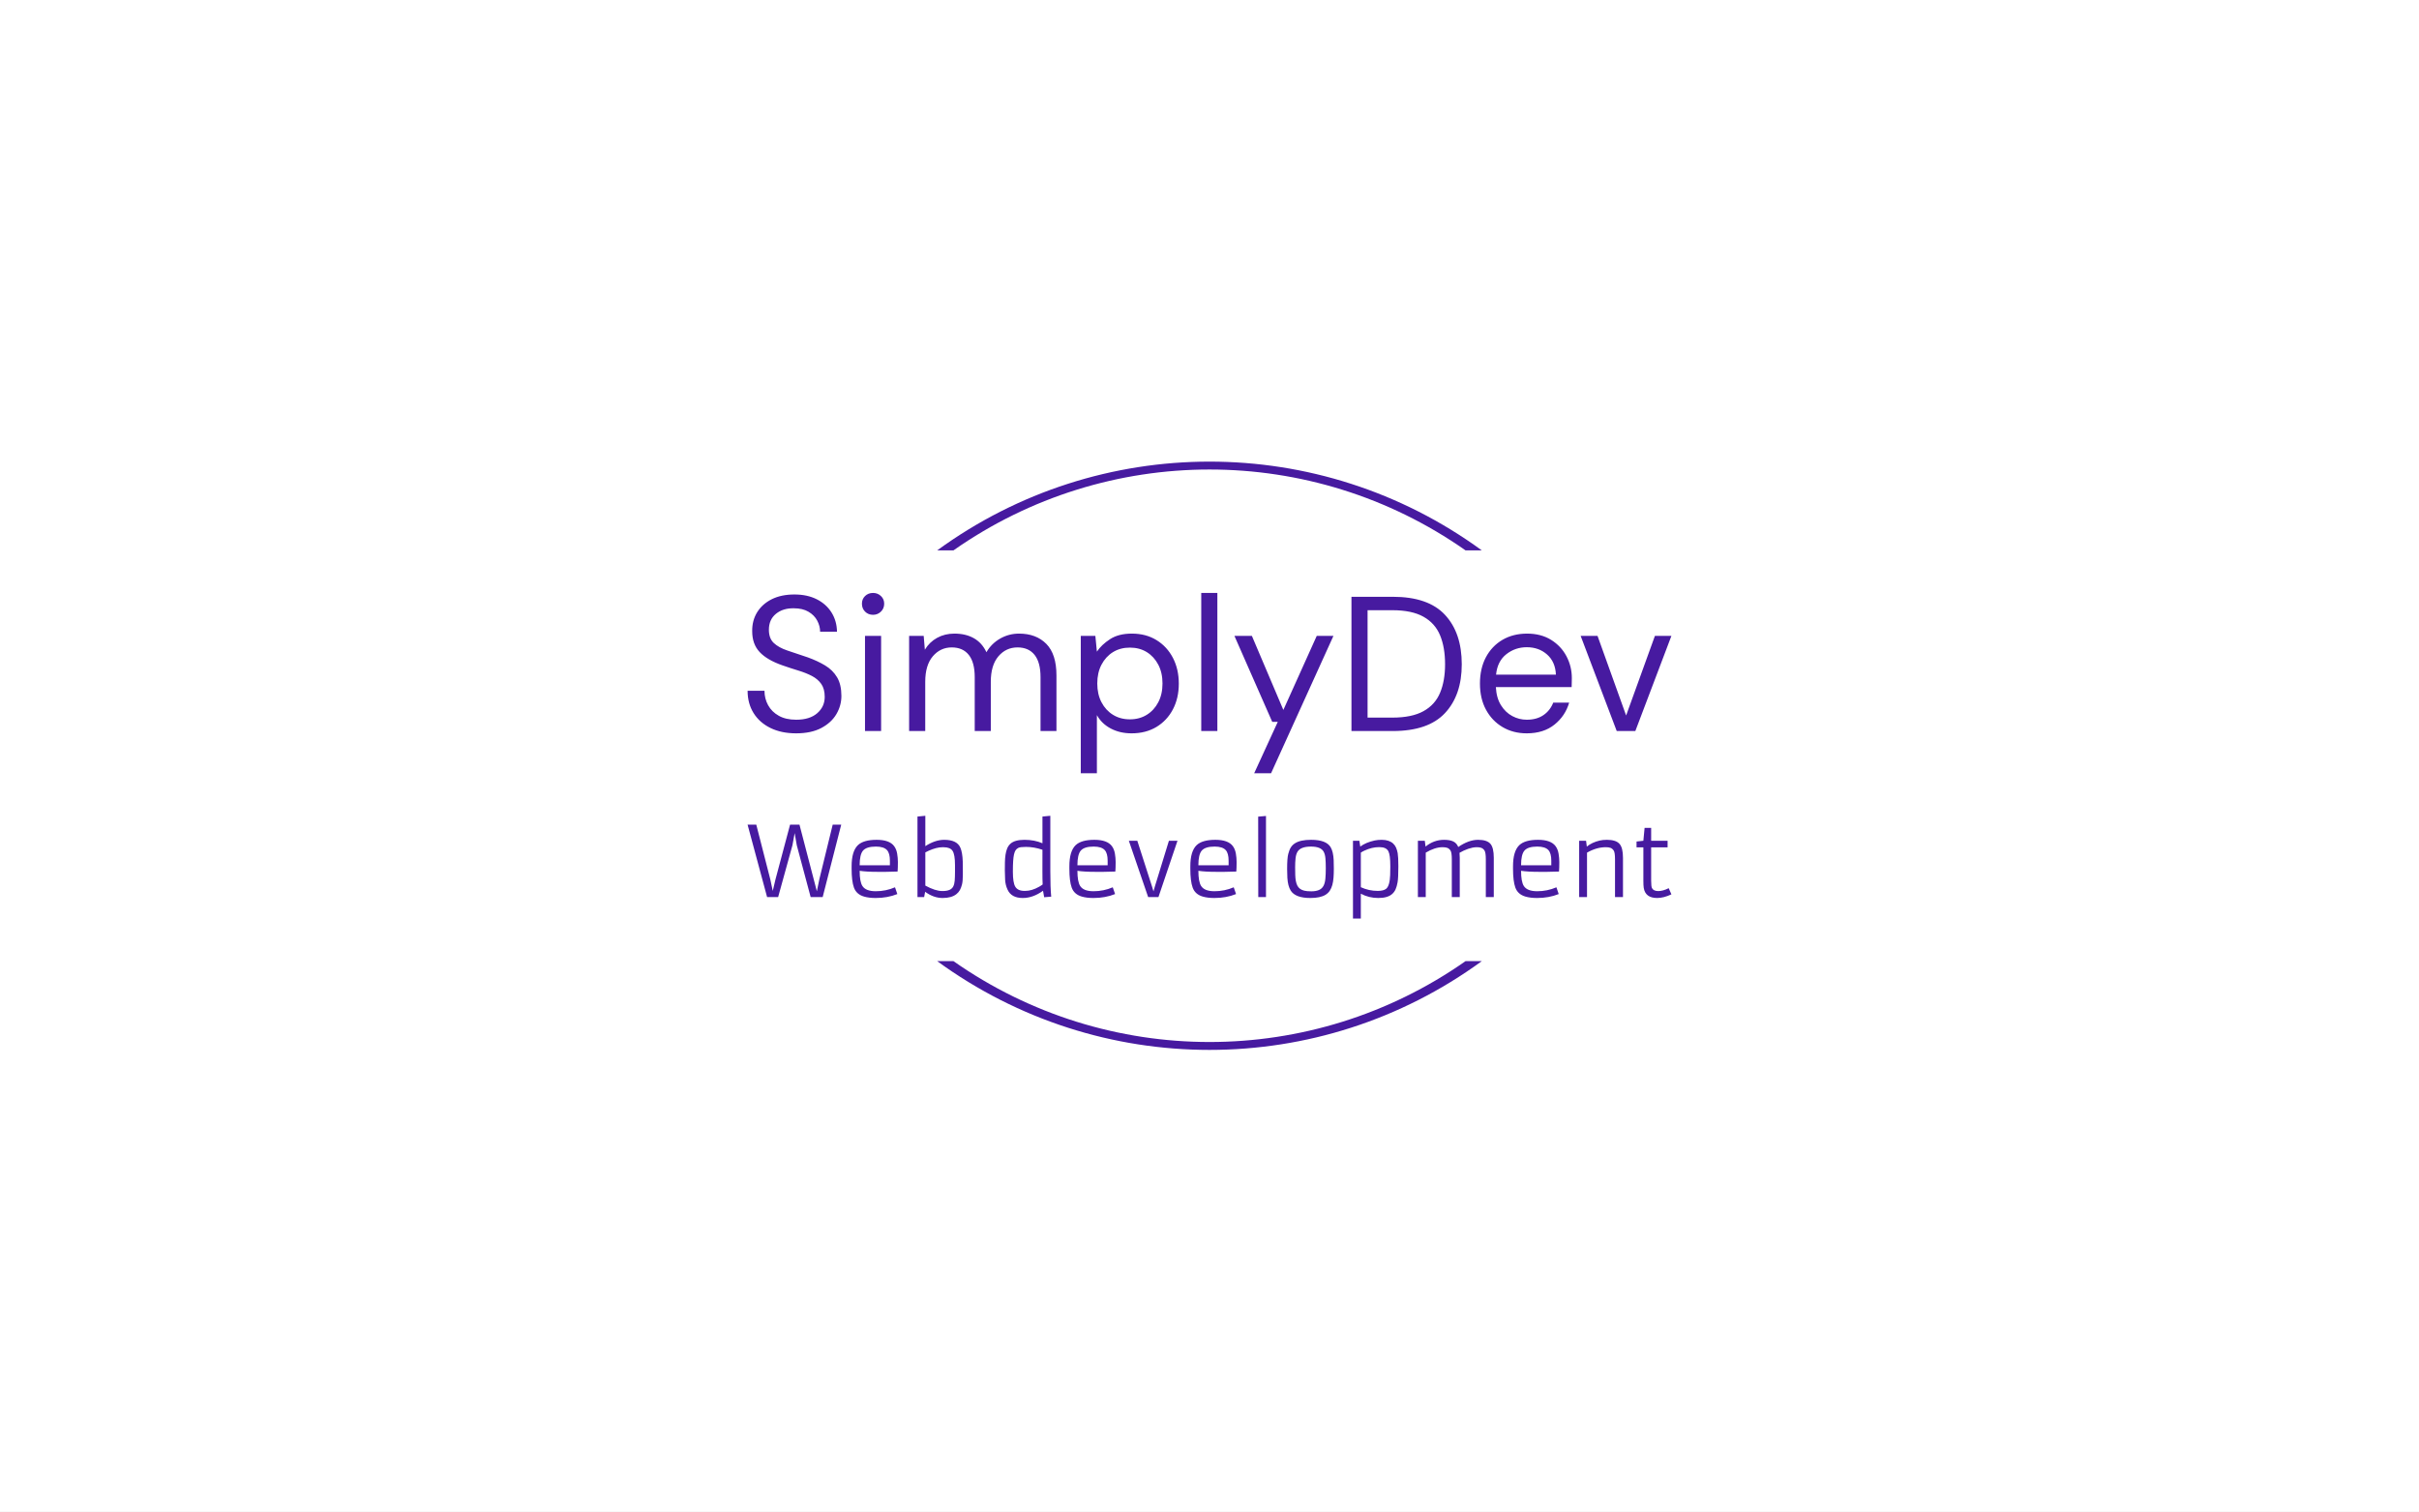
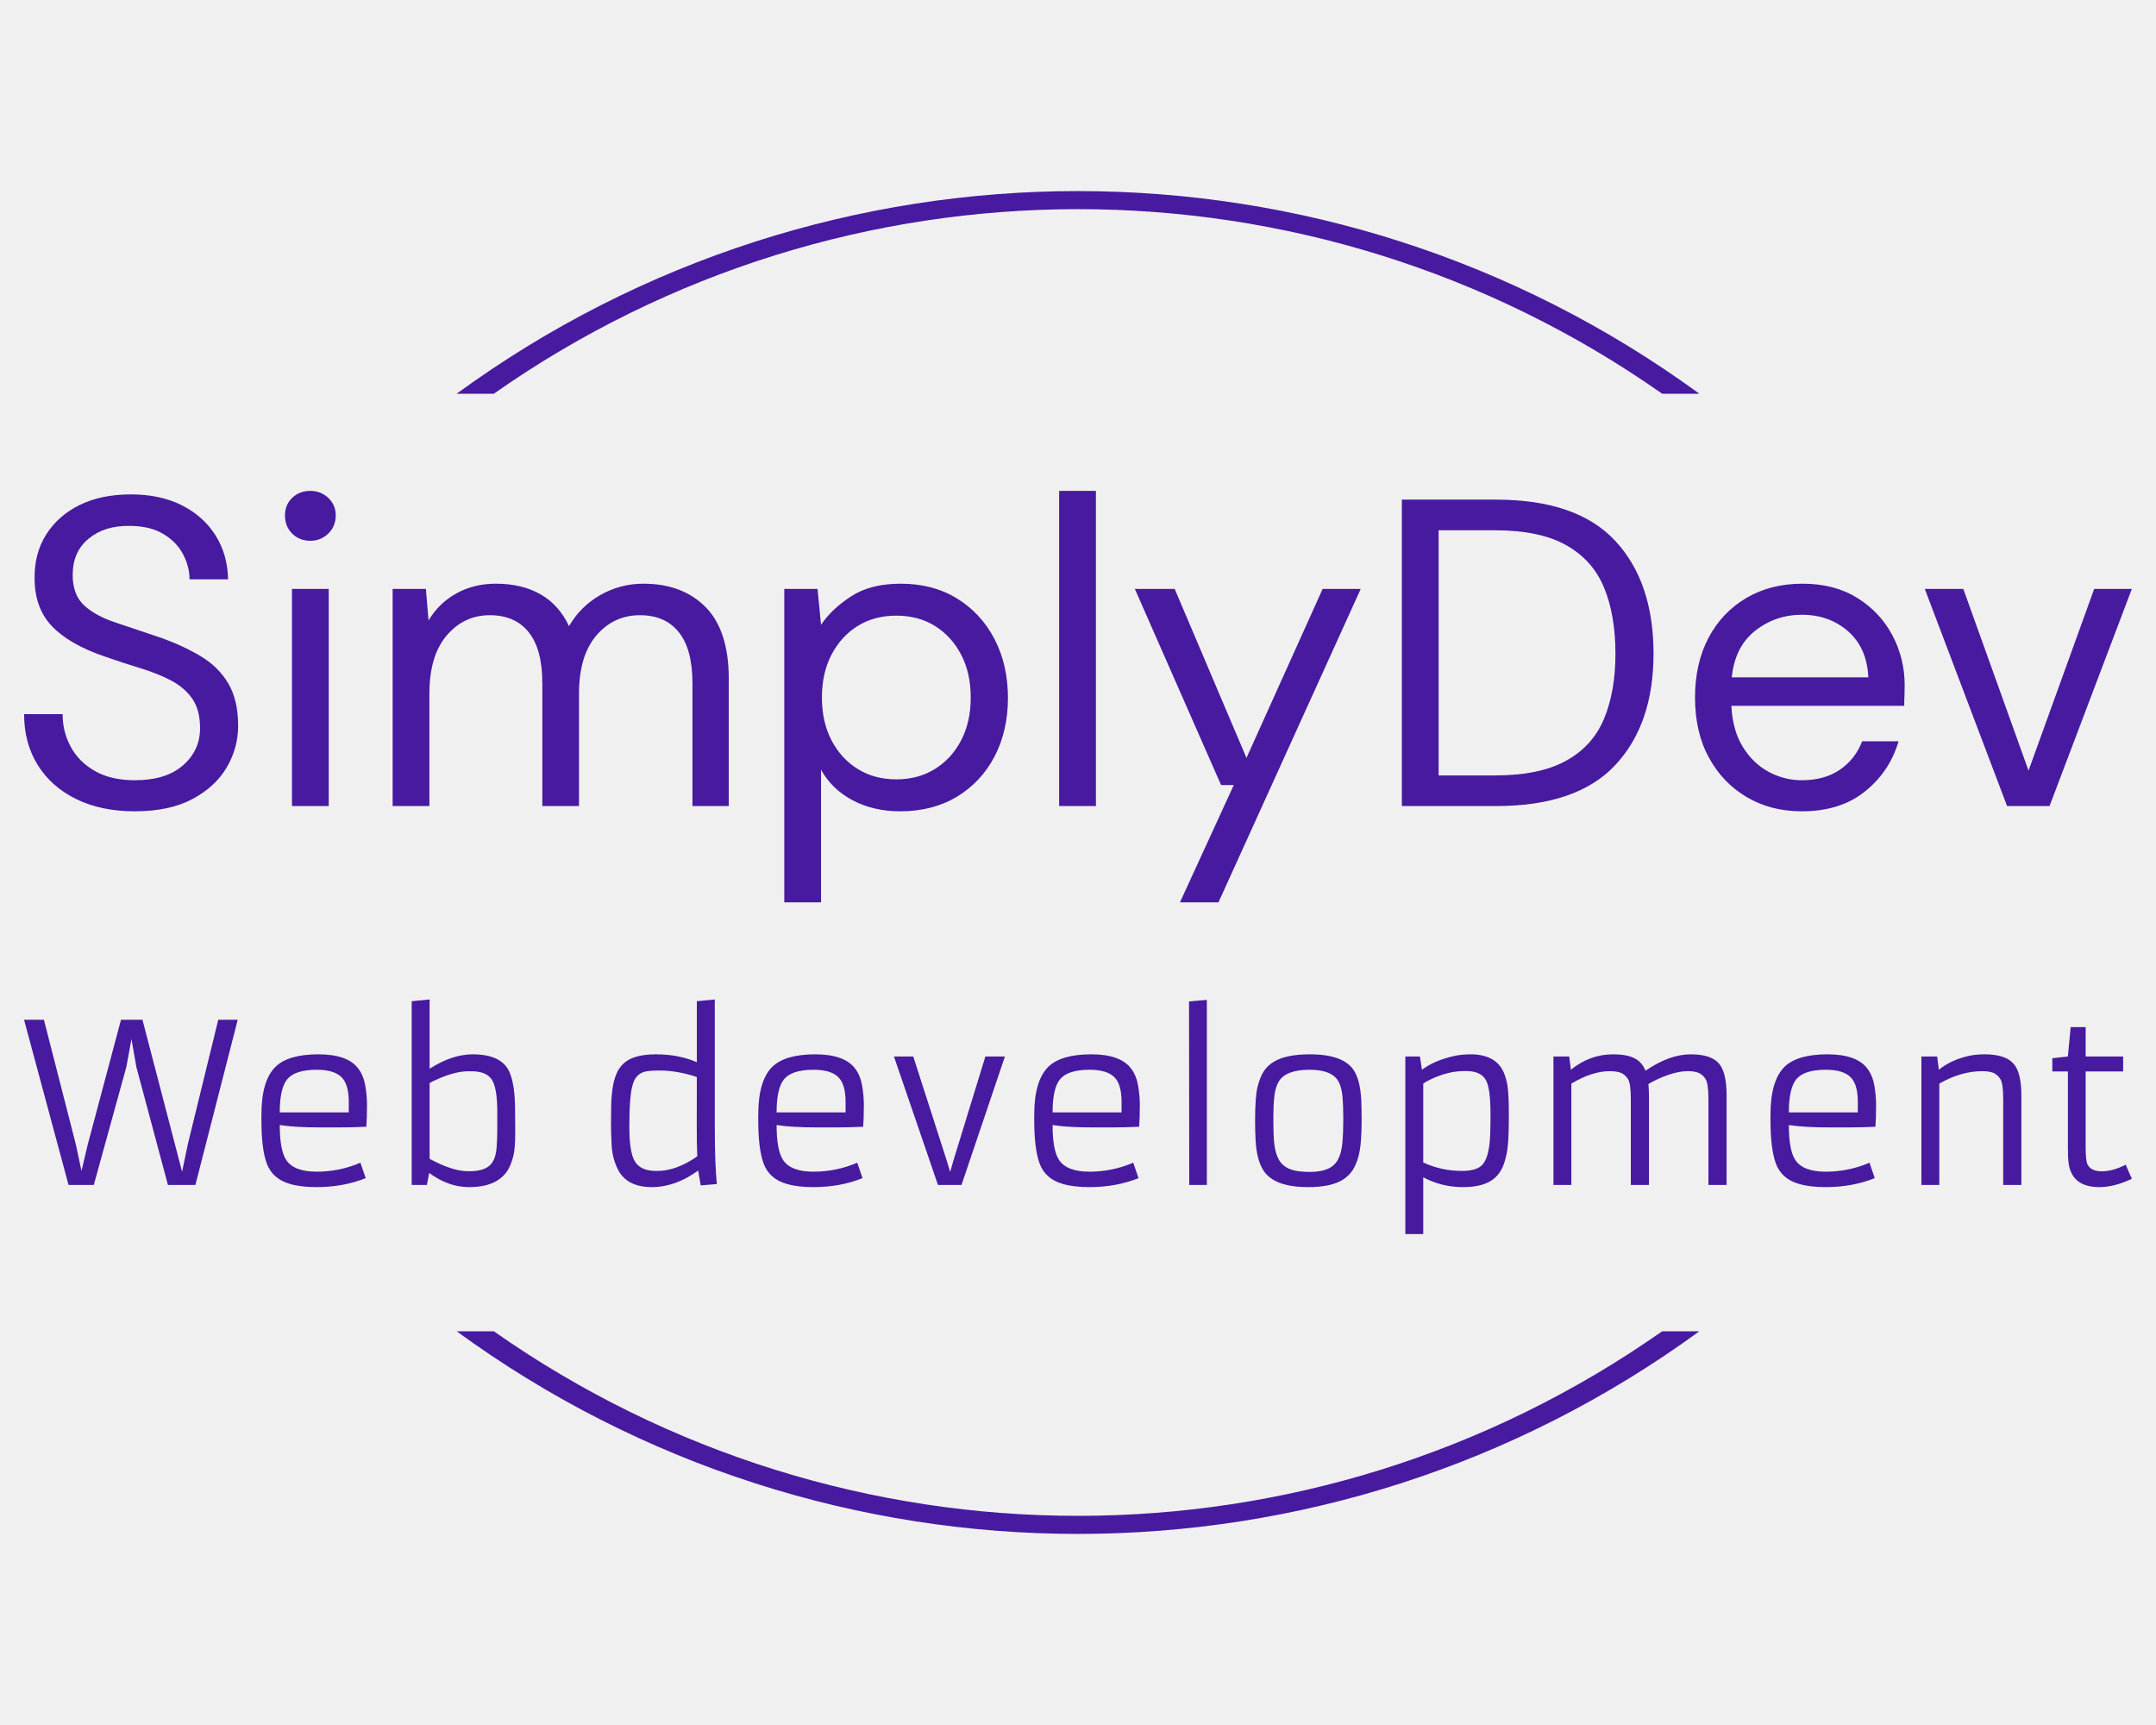
- <svg xmlns="http://www.w3.org/2000/svg" width="640" height="400" data-background-color="#ffffff">
-   <path id="background" fill="#ffffff" d="M0 0h640v400H0z" data-fill-palette-color="background" opacity="1" />
-   <g id="tight-bounds" transform="translate(122.24 76.4)">
-     <svg width="395.52" height="247.2" viewBox="0 0 395.52 247.2">
-       <g>
-         <svg />
-       </g>
-       <g>
-         <svg width="395.52" height="247.2" viewBox="0 0 395.52 247.2">
-           <g transform="translate(75.544 80.514)">
-             <svg width="244.431" height="86.171" viewBox="0 0 244.431 86.171">
-               <g>
-                 <svg width="244.431" height="86.171" viewBox="0 0 244.431 86.171">
-                   <g>
-                     <svg width="244.431" height="86.171" viewBox="0 0 244.431 86.171">
-                       <g>
-                         <svg width="244.431" height="86.171" viewBox="0 0 244.431 86.171">
-                           <g>
-                             <svg width="244.431" height="86.171" viewBox="0 0 244.431 86.171">
-                               <g>
-                                 <svg width="244.431" height="47.709" viewBox="0 0 244.431 47.709">
-                                   <g>
-                                     <svg width="244.431" height="47.709" data-palette-color="#471aa0" viewBox="2.2 -36 240.78 47">
-                                       <path id="text-0" fill="#471aa0" d="M14.85.6Q11 .6 8.15-.8t-4.4-3.9Q2.2-7.2 2.2-10.5h4.4q0 2.05.95 3.77Q8.5-5 10.33-3.98q1.82 1.03 4.52 1.03 3.55 0 5.5-1.7 1.95-1.7 1.95-4.25 0-2.1-.9-3.38-.9-1.27-2.42-2.07-1.53-.8-3.5-1.4-1.98-.6-4.13-1.35-4.05-1.4-6-3.48Q3.4-22.65 3.4-26q-.05-2.8 1.3-4.98 1.35-2.17 3.83-3.4Q11-35.6 14.4-35.6q3.35 0 5.83 1.25 2.47 1.25 3.85 3.45 1.37 2.2 1.42 5h-4.4q0-1.45-.75-2.88-.75-1.42-2.28-2.32-1.52-.9-3.82-.9-2.85-.05-4.67 1.45-1.83 1.5-1.83 4.15 0 2.25 1.28 3.45 1.27 1.2 3.57 1.97 2.3.78 5.3 1.78 2.5.9 4.5 2.1 2 1.2 3.13 3.1 1.12 1.9 1.12 4.85 0 2.5-1.3 4.73-1.3 2.22-3.92 3.62Q18.8.6 14.85.6ZM34.9-30.3q-1.25 0-2.08-.83-.82-.82-.82-2.07 0-1.2.82-2 .83-.8 2.08-.8 1.2 0 2.05.8.85.8.85 2 0 1.25-.85 2.07-.85.83-2.05.83ZM37 0h-4.2v-24.8H37V0Zm11.5 0h-4.2v-24.8h3.8l.3 3.6q1.2-2 3.2-3.1t4.5-1.1q2.95 0 5.07 1.2 2.13 1.2 3.28 3.65 1.3-2.25 3.57-3.55 2.28-1.3 4.93-1.3 4.45 0 7.1 2.67 2.65 2.68 2.65 8.23V0h-4.15v-14.05q0-3.85-1.55-5.8-1.55-1.95-4.45-1.95-3 0-4.98 2.32-1.98 2.33-1.98 6.63V0H61.4v-14.05q0-3.85-1.55-5.8-1.55-1.95-4.45-1.95-2.95 0-4.93 2.32-1.97 2.33-1.97 6.63V0Zm44.74 11h-4.2v-35.8h3.8l.4 4.1q1.2-1.8 3.43-3.25 2.22-1.45 5.67-1.45 3.7 0 6.45 1.7t4.28 4.65q1.52 2.95 1.52 6.7t-1.52 6.67q-1.53 2.93-4.3 4.61Q105.99.6 102.29.6q-3.05 0-5.42-1.25-2.38-1.25-3.63-3.5V11Zm8.6-14.05q2.5 0 4.4-1.18 1.9-1.17 3-3.27t1.1-4.9q0-2.8-1.1-4.9-1.1-2.1-3-3.28-1.9-1.17-4.4-1.17-2.5 0-4.4 1.17-1.9 1.18-3 3.28-1.1 2.1-1.1 4.9 0 2.8 1.1 4.9 1.1 2.1 3 3.27 1.9 1.18 4.4 1.18ZM124.64 0h-4.2v-36h4.2V0Zm14 11h-4.4l6.15-13.4h-1.45l-9.85-22.4h4.55l8.2 19.3 8.7-19.3h4.35L138.64 11Zm31.7-11h-10.75v-35h10.75q9.25 0 13.62 4.7 4.38 4.7 4.38 12.9 0 8.05-4.38 12.73Q179.59 0 170.34 0Zm-6.55-31.5v28h6.45q5.1 0 8.12-1.68 3.03-1.67 4.33-4.8 1.3-3.12 1.3-7.42 0-4.4-1.3-7.55-1.3-3.15-4.33-4.85-3.02-1.7-8.12-1.7h-6.45ZM205.28.6q-3.55 0-6.3-1.63-2.75-1.62-4.32-4.52-1.58-2.9-1.58-6.85 0-3.9 1.55-6.83 1.55-2.92 4.33-4.55 2.77-1.62 6.42-1.62 3.6 0 6.23 1.62 2.62 1.63 4.02 4.28 1.4 2.65 1.4 5.7 0 .55-.02 1.1-.03.55-.03 1.25h-19.75q.15 2.85 1.33 4.72 1.17 1.88 2.95 2.83 1.77.95 3.77.95 2.6 0 4.35-1.2 1.75-1.2 2.55-3.25h4.15q-1 3.45-3.82 5.72Q209.68.6 205.28.6Zm0-22.45q-3 0-5.32 1.82-2.33 1.83-2.68 5.33h15.6q-.15-3.35-2.3-5.25t-5.3-1.9ZM233.58 0h-4.85l-9.4-24.8h4.4l7.45 20.75 7.5-20.75h4.3L233.58 0Z" class="undefined-text-0" data-fill-palette-color="primary" opacity="1" />
-                                     </svg>
-                                   </g>
-                                 </svg>
-                               </g>
-                               <g transform="translate(0 58.972)">
-                                 <svg width="244.431" height="27.199" viewBox="0 0 244.431 27.199">
-                                   <g>
-                                     <svg width="244.431" height="27.199" data-palette-color="#471aa0" viewBox="0.83 -41.94 476.72 53.05">
-                                       <path id="text-1" fill="#471aa0" d="M10.89 0 .83-37.35h4.49l7.23 28.22 1.27 5.96 1.41-5.96 7.52-28.22h4.86l8.96 34.37 1.3-6.25 6.88-28.12h4.4L39.58 0h-6.21l-7.15-26.71-1.1-6.3-1.15 6.3L16.6 0h-5.71ZM76.9-5.03l1.2 3.49Q73.04.49 66.94.49q-3.54 0-6-.73Q57-1.37 55.71-4.88q-1.2-3.3-1.2-9.77v-1.24q0-7.74 3.23-10.87 2.9-2.78 9.69-2.78 6.62 0 9.03 3.27 1.17 1.59 1.55 3.85.38 2.25.38 4.3 0 3.2-.15 4.96-3.44.15-6.17.15h-3.93q-6.16 0-9.48-.54 0 5.62 1.42 7.84Q61.81-3 66.99-3t9.91-2.03ZM58.66-16.41h15.61v-2.34q0-3.83-1.49-5.47-1.66-1.83-5.74-1.83-4.88 0-6.67 2.12-1.71 2.03-1.71 7.52Zm33.79 13.7L91.94 0H88.5v-41.55l4.05-.39v15.67q5.05-3.27 9.76-3.27 6.55 0 8.31 4.03 1.09 2.54 1.24 7.13.05 2.22.05 4.88v1.95q0 3.35-.43 5.03-.43 1.69-1.08 2.89-.66 1.21-1.81 2.12-2.49 2-7.13 2t-9.01-3.2Zm.1-20.34v17.14q5.17 2.81 8.71 2.81h.3q4.17 0 5.37-2.32.63-1.17.78-3.05.15-1.88.15-4.52v-3.51q0-5.45-1.25-7.33-1.22-1.88-4.64-1.88h-.61q-3.05 0-7.08 1.81-1.05.46-1.73.85ZM153.87.1l-.58-3.35Q148.13.49 142.81.49q-5.88 0-7.83-4.32-1.13-2.44-1.26-5.17-.14-2.72-.14-4.78t.04-4.16q.04-2.1.31-3.89.26-1.78.84-3.21.57-1.42 1.65-2.43 2.22-2.07 7.33-2.07 5.12 0 9.24 1.78v-13.79l4.06-.39v28.59q0 8.42.46 13.15l-3.64.3Zm-.9-13.65.02-10.86q-4.39-1.47-8.49-1.47-2.98 0-3.93.49-.96.49-1.46 1.27t-.81 2.15q-.57 2.56-.57 8.44v.54q0 5.49 1.2 7.59 1.29 2.23 4.81 2.23h.37q3.37 0 7.17-2.15 1.05-.59 1.81-1.17v-.05q-.12-2.27-.12-7.01Zm36.3 8.52 1.2 3.49Q185.41.49 179.31.49q-3.54 0-6.01-.73-3.93-1.13-5.22-4.64-1.2-3.3-1.2-9.77v-1.24q0-7.74 3.22-10.87 2.91-2.78 9.7-2.78 6.61 0 9.03 3.27 1.17 1.59 1.55 3.85.38 2.25.38 4.3 0 3.2-.15 4.96-3.44.15-6.17.15h-3.93q-6.16 0-9.48-.54 0 5.62 1.42 7.84Q174.18-3 179.36-3q5.17 0 9.91-2.03Zm-18.24-11.38h15.6v-2.34q0-3.83-1.49-5.47-1.66-1.83-5.73-1.83-4.89 0-6.67 2.12-1.71 2.03-1.71 7.52ZM207.53 0l-9.96-29.05h4.37l7.62 23.7.73 2.42.68-2.42 7.28-23.7h4.42L212.85 0h-5.32Zm44.16-5.03 1.2 3.49Q247.83.49 241.73.49q-3.54 0-6.01-.73-3.93-1.13-5.22-4.64-1.2-3.3-1.2-9.77v-1.24q0-7.74 3.23-10.87 2.9-2.78 9.69-2.78 6.62 0 9.03 3.27 1.17 1.59 1.55 3.85.38 2.25.38 4.3 0 3.2-.15 4.96-3.44.15-6.17.15h-3.93q-6.16 0-9.48-.54 0 5.62 1.42 7.84Q236.6-3 241.78-3t9.91-2.03Zm-18.24-11.38h15.6v-2.34q0-3.83-1.48-5.47-1.66-1.83-5.74-1.83-4.88 0-6.67 2.12-1.71 2.03-1.71 7.52ZM264.36 0l-.05-41.5 4.03-.35V0h-3.98Zm14.89-14.45q0-5.55.56-7.74.56-2.2 1.38-3.48.82-1.28 2.21-2.14 2.78-1.73 8.23-1.73 7.86 0 10.11 3.88 1.34 2.34 1.53 6.62.08 2.02.08 4.46 0 2.45-.16 4.56-.16 2.11-.62 3.79-.47 1.69-1.3 2.95-.83 1.25-2.2 2.11-2.68 1.66-7.83 1.66-7.72 0-10.13-3.81-1.49-2.37-1.74-6.64-.12-2.05-.12-4.49Zm6.64 10.18q.88.66 2.21.99 1.33.33 3.64.33 2.3 0 3.88-.66 1.57-.66 2.37-2.12.79-1.45 1-3.77.21-2.32.21-5.39 0-3.08-.19-5.13-.18-2.05-.91-3.39-1.47-2.64-6.52-2.64-5.35 0-6.96 2.64-.8 1.34-1.02 3.41-.22 2.08-.22 4.52 0 2.44.06 4.14.06 1.7.31 3.05.26 1.36.76 2.36.5 1 1.38 1.66Zm31.39 2.54v12.84h-4.05v-40.16h3.3l.46 3q2.86-2.15 7.45-3.15 1.66-.34 3.61-.34t3.46.51q1.5.51 2.47 1.43.98.92 1.52 2.18.53 1.27.8 2.76.34 2.05.34 6.55v.56q0 5.71-.39 7.91t-1.02 3.62q-.64 1.43-1.76 2.43-2.32 2.08-7.18 2.08-4.86 0-9.01-2.22Zm0-21.19v17.84q4.15 1.91 8.72 1.91 2.98 0 4.35-1.1 1.85-1.52 2.07-7.06.07-1.83.07-4.2v-.53q0-5.62-.97-7.52-1.1-2.18-4.54-2.18h-.37q-3.59 0-7.45 1.79-1.12.51-1.88 1.05Zm42.19-2.81q-3.98 0-8.69 2.81V0h-4.05v-29.05h3.56l.39 3q4.27-3.49 9.57-3.49 3.03 0 4.77.87 1.75.86 2.53 2.84 5.4-3.71 10.25-3.71 4.59 0 6.38 2.1 1.71 2.02 1.71 7.2V0h-4.11v-19.48q0-3.52-.68-4.53-.68-1.01-1.62-1.37-.94-.35-2.2-.35-1.26 0-2.37.23t-2.26.62q-2.32.81-4.44 2.05.12 1.47.12 2.59V0h-4.1v-19.48q0-3.52-.68-4.53-.69-1.01-1.63-1.37-.94-.35-2.45-.35Zm58.74 20.7 1.19 3.49Q414.35.49 408.25.49q-3.54 0-6.01-.73-3.93-1.13-5.22-4.64-1.2-3.3-1.2-9.77v-1.24q0-7.74 3.22-10.87 2.91-2.78 9.69-2.78 6.62 0 9.04 3.27 1.17 1.59 1.55 3.85.38 2.25.38 4.3 0 3.2-.15 4.96-3.44.15-6.18.15h-3.93q-6.15 0-9.47-.54 0 5.62 1.42 7.84Q403.12-3 408.3-3q5.17 0 9.91-2.03Zm-18.24-11.38h15.6v-2.34q0-3.83-1.49-5.47-1.66-1.83-5.74-1.83-4.88 0-6.66 2.12-1.71 2.03-1.71 7.52Zm43.72-9.32q-4.76 0-9.69 2.81V0h-4.05v-29.05h3.56l.39 3q2.66-2.17 6.62-3.1 1.61-.39 3.78-.39 2.18 0 3.84.5 1.66.5 2.63 1.6 1.79 1.98 1.79 7.2V0h-4.11v-19.48q0-3.52-.68-4.53-.68-1.01-1.62-1.37-.94-.35-2.46-.35Zm32.47 21.16 1.39 3.18Q473.57.49 470.2.49q-6.1 0-6.93-5.23-.19-1.24-.19-3.61v-17.31h-3.52v-3l3.52-.39.63-6.64h3.39v6.64h8.48v3.39h-8.48v17.24q0 3 .44 3.83.81 1.51 3.23 1.51 2.41 0 5.39-1.49Z" class="undefined-text-1" data-fill-palette-color="secondary" opacity="1" />
-                                     </svg>
-                                   </g>
-                                 </svg>
-                               </g>
-                             </svg>
-                           </g>
-                         </svg>
-                       </g>
-                     </svg>
-                   </g>
-                 </svg>
-               </g>
-             </svg>
-           </g>
-           <g>
-             <path fill="#471aa0" stroke="transparent" d="M125.714 69.252a122.216 122.216 0 0 1 144.092 0h-4.302a117.913 117.913 0 0 0-135.488 0h-4.302m0 108.696a122.216 122.216 0 0 0 144.092 0h-4.302a117.913 117.913 0 0 1-135.488 0h-4.302" data-fill-palette-color="tertiary" />
-           </g>
-         </svg>
-       </g>
-     </svg>
+ <svg xmlns="http://www.w3.org/2000/svg" width="250" height="200">
+   <g class="layer">
+     <g id="tight-bounds">
+       <svg height="247.2" id="svg_30" viewBox="0 0 395.52 247.2" width="395.52" x="-72.76" y="-23.6">
+         <g id="svg_3">
+           <svg id="svg_31" />
+         </g>
+         <g id="svg_6">
+           <svg height="247.2" id="svg_32" viewBox="0 0 395.52 247.2" width="395.52">
+             <g id="svg_9" transform="translate(75.544 80.514)">
+               <svg height="86.17" id="svg_33" viewBox="0 0 244.431 86.171" width="244.43">
+                 <g id="svg_12">
+                   <svg height="86.17" id="svg_34" viewBox="0 0 244.431 86.171" width="244.43">
+                     <g id="svg_15">
+                       <svg height="86.17" id="svg_35" viewBox="0 0 244.431 86.171" width="244.43">
+                         <g id="svg_18">
+                           <svg height="86.17" id="svg_36" viewBox="0 0 244.431 86.171" width="244.43">
+                             <g id="svg_21">
+                               <svg height="86.17" id="svg_37" viewBox="0 0 244.431 86.171" width="244.43">
+                                 <g id="svg_23">
+                                   <svg height="47.71" id="svg_38" viewBox="0 0 244.431 47.709" width="244.43">
+                                     <g id="svg_25">
+                                       <svg data-palette-color="#471aa0" height="47.71" id="svg_39" viewBox="2.2 -36 240.78 47" width="244.43">
+                                         <path class="undefined-text-0" d="m14.85,0.6q-3.85,0 -6.7,-1.4t-4.4,-3.9q-1.55,-2.5 -1.55,-5.8l4.4,0q0,2.05 0.95,3.77q0.95,1.73 2.78,2.75q1.82,1.03 4.52,1.03q3.55,0 5.5,-1.7q1.95,-1.7 1.95,-4.25q0,-2.1 -0.9,-3.38q-0.9,-1.27 -2.42,-2.07q-1.53,-0.8 -3.5,-1.4q-1.98,-0.6 -4.13,-1.35q-4.05,-1.4 -6,-3.48q-1.95,-2.07 -1.95,-5.42q-0.05,-2.8 1.3,-4.98q1.35,-2.17 3.83,-3.4q2.47,-1.22 5.87,-1.22q3.35,0 5.83,1.25q2.47,1.25 3.85,3.45q1.37,2.2 1.42,5l-4.4,0q0,-1.45 -0.75,-2.88q-0.75,-1.42 -2.28,-2.32q-1.52,-0.9 -3.82,-0.9q-2.85,-0.05 -4.67,1.45q-1.83,1.5 -1.83,4.15q0,2.25 1.28,3.45q1.27,1.2 3.57,1.97q2.3,0.78 5.3,1.78q2.5,0.9 4.5,2.1q2,1.2 3.13,3.1q1.12,1.9 1.12,4.85q0,2.5 -1.3,4.73q-1.3,2.22 -3.92,3.62q-2.63,1.4 -6.58,1.4zm20.05,-30.9q-1.25,0 -2.08,-0.83q-0.82,-0.82 -0.82,-2.07q0,-1.2 0.82,-2q0.83,-0.8 2.08,-0.8q1.2,0 2.05,0.8q0.85,0.8 0.85,2q0,1.25 -0.85,2.07q-0.85,0.83 -2.05,0.83zm2.1,30.3l-4.2,0l0,-24.8l4.2,0l0,24.8zm11.5,0l-4.2,0l0,-24.8l3.8,0l0.3,3.6q1.2,-2 3.2,-3.1t4.5,-1.1q2.95,0 5.07,1.2q2.13,1.2 3.28,3.65q1.3,-2.25 3.57,-3.55q2.28,-1.3 4.93,-1.3q4.45,0 7.1,2.67q2.65,2.68 2.65,8.23l0,14.5l-4.15,0l0,-14.05q0,-3.85 -1.55,-5.8q-1.55,-1.95 -4.45,-1.95q-3,0 -4.98,2.32q-1.98,2.33 -1.98,6.63l0,12.85l-4.19,0l0,-14.05q0,-3.85 -1.55,-5.8q-1.55,-1.95 -4.45,-1.95q-2.95,0 -4.93,2.32q-1.97,2.33 -1.97,6.63l0,12.85zm44.74,11l-4.2,0l0,-35.8l3.8,0l0.4,4.1q1.2,-1.8 3.43,-3.25q2.22,-1.45 5.67,-1.45q3.7,0 6.45,1.7t4.28,4.65q1.52,2.95 1.52,6.7t-1.52,6.67q-1.53,2.93 -4.3,4.61q-2.78,1.67 -6.48,1.67q-3.05,0 -5.42,-1.25q-2.38,-1.25 -3.63,-3.5l0,15.15zm8.6,-14.05q2.5,0 4.4,-1.18q1.9,-1.17 3,-3.27t1.1,-4.9q0,-2.8 -1.1,-4.9q-1.1,-2.1 -3,-3.28q-1.9,-1.17 -4.4,-1.17q-2.5,0 -4.4,1.17q-1.9,1.18 -3,3.28q-1.1,2.1 -1.1,4.9q0,2.8 1.1,4.9q1.1,2.1 3,3.27q1.9,1.18 4.4,1.18zm22.8,3.05l-4.2,0l0,-36l4.2,0l0,36zm14,11l-4.4,0l6.15,-13.4l-1.45,0l-9.85,-22.4l4.55,0l8.2,19.3l8.7,-19.3l4.35,0l-16.25,35.8zm31.7,-11l-10.75,0l0,-35l10.75,0q9.25,0 13.62,4.7q4.38,4.7 4.38,12.9q0,8.05 -4.38,12.73q-4.37,4.67 -13.62,4.67zm-6.55,-31.5l0,28l6.45,0q5.1,0 8.12,-1.68q3.03,-1.67 4.33,-4.8q1.3,-3.12 1.3,-7.42q0,-4.4 -1.3,-7.55q-1.3,-3.15 -4.33,-4.85q-3.02,-1.7 -8.12,-1.7l-6.45,0zm41.49,32.1q-3.55,0 -6.3,-1.63q-2.75,-1.62 -4.32,-4.52q-1.58,-2.9 -1.58,-6.85q0,-3.9 1.55,-6.83q1.55,-2.92 4.33,-4.55q2.77,-1.62 6.42,-1.62q3.6,0 6.23,1.62q2.62,1.63 4.02,4.28q1.4,2.65 1.4,5.7q0,0.55 -0.02,1.1q-0.03,0.55 -0.03,1.25l-19.75,0q0.15,2.85 1.33,4.72q1.17,1.88 2.95,2.83q1.77,0.95 3.77,0.95q2.6,0 4.35,-1.2q1.75,-1.2 2.55,-3.25l4.15,0q-1,3.45 -3.82,5.72q-2.83,2.28 -7.23,2.28zm0,-22.45q-3,0 -5.32,1.82q-2.33,1.83 -2.68,5.33l15.6,0q-0.15,-3.35 -2.3,-5.25t-5.3,-1.9zm28.3,21.85l-4.85,0l-9.4,-24.8l4.4,0l7.45,20.75l7.5,-20.75l4.3,0l-9.4,24.8z" data-fill-palette-color="primary" fill="#471aa0" id="svg_24" />
+                                       </svg>
+                                     </g>
+                                   </svg>
+                                 </g>
+                                 <g id="svg_27" transform="translate(0 58.972)">
+                                   <svg height="27.2" id="svg_40" viewBox="0 0 244.431 27.199" width="244.43">
+                                     <g id="svg_29">
+                                       <svg data-palette-color="#471aa0" height="27.2" id="svg_41" viewBox="0.83 -41.94 476.72 53.05" width="244.43">
+                                         <path class="undefined-text-1" d="m10.89,0l-10.06,-37.35l4.49,0l7.23,28.22l1.27,5.96l1.41,-5.96l7.52,-28.22l4.86,0l8.96,34.37l1.3,-6.25l6.88,-28.12l4.4,0l-9.57,37.35l-6.21,0l-7.15,-26.71l-1.1,-6.3l-1.15,6.3l-7.37,26.71l-5.71,0zm66.01,-5.03l1.2,3.49q-5.06,2.03 -11.16,2.03q-3.54,0 -6,-0.73q-3.94,-1.13 -5.23,-4.64q-1.2,-3.3 -1.2,-9.77l0,-1.24q0,-7.74 3.23,-10.87q2.9,-2.78 9.69,-2.78q6.62,0 9.03,3.27q1.17,1.59 1.55,3.85q0.38,2.25 0.38,4.3q0,3.2 -0.15,4.96q-3.44,0.15 -6.17,0.15l-3.93,0q-6.16,0 -9.48,-0.54q0,5.62 1.42,7.84q1.73,2.71 6.91,2.71t9.91,-2.03zm-18.24,-11.38l15.61,0l0,-2.34q0,-3.83 -1.49,-5.47q-1.66,-1.83 -5.74,-1.83q-4.88,0 -6.67,2.12q-1.71,2.03 -1.71,7.52zm33.79,13.7l-0.51,2.71l-3.44,0l0,-41.55l4.05,-0.39l0,15.67q5.05,-3.27 9.76,-3.27q6.55,0 8.31,4.03q1.09,2.54 1.24,7.13q0.05,2.22 0.05,4.88l0,1.95q0,3.35 -0.43,5.03q-0.43,1.69 -1.08,2.89q-0.66,1.21 -1.81,2.12q-2.49,2 -7.13,2t-9.01,-3.2zm0.1,-20.34l0,17.14q5.17,2.81 8.71,2.81l0.3,0q4.17,0 5.37,-2.32q0.63,-1.17 0.78,-3.05q0.15,-1.88 0.15,-4.52l0,-3.51q0,-5.45 -1.25,-7.33q-1.22,-1.88 -4.64,-1.88l-0.61,0q-3.05,0 -7.08,1.81q-1.05,0.46 -1.73,0.85zm61.32,23.15l-0.58,-3.35q-5.16,3.74 -10.48,3.74q-5.88,0 -7.83,-4.32q-1.13,-2.44 -1.26,-5.17q-0.14,-2.72 -0.14,-4.78t0.04,-4.16q0.04,-2.1 0.31,-3.89q0.26,-1.78 0.84,-3.21q0.57,-1.42 1.65,-2.43q2.22,-2.07 7.33,-2.07q5.12,0 9.24,1.78l0,-13.79l4.06,-0.39l0,28.59q0,8.42 0.46,13.15l-3.64,0.3zm-0.9,-13.65l0.02,-10.86q-4.39,-1.47 -8.49,-1.47q-2.98,0 -3.93,0.49q-0.96,0.49 -1.46,1.27t-0.81,2.15q-0.57,2.56 -0.57,8.44l0,0.54q0,5.49 1.2,7.59q1.29,2.23 4.81,2.23l0.37,0q3.37,0 7.17,-2.15q1.05,-0.59 1.81,-1.17l0,-0.05q-0.12,-2.27 -0.12,-7.01zm36.3,8.52l1.2,3.49q-5.06,2.03 -11.16,2.03q-3.54,0 -6.01,-0.73q-3.93,-1.13 -5.22,-4.64q-1.2,-3.3 -1.2,-9.77l0,-1.24q0,-7.74 3.22,-10.87q2.91,-2.78 9.7,-2.78q6.61,0 9.03,3.27q1.17,1.59 1.55,3.85q0.38,2.25 0.38,4.3q0,3.2 -0.15,4.96q-3.44,0.15 -6.17,0.15l-3.93,0q-6.16,0 -9.48,-0.54q0,5.62 1.42,7.84q1.73,2.71 6.91,2.71q5.17,0 9.91,-2.03zm-18.24,-11.38l15.6,0l0,-2.34q0,-3.83 -1.49,-5.47q-1.66,-1.83 -5.73,-1.83q-4.89,0 -6.67,2.12q-1.71,2.03 -1.71,7.52zm36.5,16.41l-9.96,-29.05l4.37,0l7.62,23.7l0.73,2.42l0.68,-2.42l7.28,-23.7l4.42,0l-9.82,29.05l-5.32,0zm44.16,-5.03l1.2,3.49q-5.06,2.03 -11.16,2.03q-3.54,0 -6.01,-0.73q-3.93,-1.13 -5.22,-4.64q-1.2,-3.3 -1.2,-9.77l0,-1.24q0,-7.74 3.23,-10.87q2.9,-2.78 9.69,-2.78q6.62,0 9.03,3.27q1.17,1.59 1.55,3.85q0.38,2.25 0.38,4.3q0,3.2 -0.15,4.96q-3.44,0.15 -6.17,0.15l-3.93,0q-6.16,0 -9.48,-0.54q0,5.62 1.42,7.84q1.73,2.71 6.91,2.71t9.91,-2.03zm-18.24,-11.38l15.6,0l0,-2.34q0,-3.83 -1.48,-5.47q-1.66,-1.83 -5.74,-1.83q-4.88,0 -6.67,2.12q-1.71,2.03 -1.71,7.52zm30.91,16.41l-0.05,-41.5l4.03,-0.35l0,41.85l-3.98,0zm14.89,-14.45q0,-5.55 0.56,-7.74q0.56,-2.2 1.38,-3.48q0.82,-1.28 2.21,-2.14q2.78,-1.73 8.23,-1.73q7.86,0 10.11,3.88q1.34,2.34 1.53,6.62q0.08,2.02 0.08,4.46q0,2.45 -0.16,4.56q-0.16,2.11 -0.62,3.79q-0.47,1.69 -1.3,2.95q-0.83,1.25 -2.2,2.11q-2.68,1.66 -7.83,1.66q-7.72,0 -10.13,-3.81q-1.49,-2.37 -1.74,-6.64q-0.12,-2.05 -0.12,-4.49zm6.64,10.18q0.88,0.66 2.21,0.99q1.33,0.33 3.64,0.33q2.3,0 3.88,-0.66q1.57,-0.66 2.37,-2.12q0.79,-1.45 1,-3.77q0.21,-2.32 0.21,-5.39q0,-3.08 -0.19,-5.13q-0.18,-2.05 -0.91,-3.39q-1.47,-2.64 -6.52,-2.64q-5.35,0 -6.96,2.64q-0.8,1.34 -1.02,3.41q-0.22,2.08 -0.22,4.52q0,2.44 0.06,4.14q0.06,1.7 0.31,3.05q0.26,1.36 0.76,2.36q0.5,1 1.38,1.66zm31.39,2.54l0,12.84l-4.05,0l0,-40.16l3.3,0l0.46,3q2.86,-2.15 7.45,-3.15q1.66,-0.34 3.61,-0.34t3.46,0.51q1.5,0.51 2.47,1.43q0.98,0.92 1.52,2.18q0.53,1.27 0.8,2.76q0.34,2.05 0.34,6.55l0,0.56q0,5.71 -0.39,7.91t-1.02,3.62q-0.64,1.43 -1.76,2.43q-2.32,2.08 -7.18,2.08q-4.86,0 -9.01,-2.22zm0,-21.19l0,17.84q4.15,1.91 8.72,1.91q2.98,0 4.35,-1.1q1.85,-1.52 2.07,-7.06q0.07,-1.83 0.07,-4.2l0,-0.53q0,-5.62 -0.97,-7.52q-1.1,-2.18 -4.54,-2.18l-0.37,0q-3.59,0 -7.45,1.79q-1.12,0.51 -1.88,1.05zm42.19,-2.81q-3.98,0 -8.69,2.81l0,22.92l-4.05,0l0,-29.05l3.56,0l0.39,3q4.27,-3.49 9.57,-3.49q3.03,0 4.77,0.87q1.75,0.86 2.53,2.84q5.4,-3.71 10.25,-3.71q4.59,0 6.38,2.1q1.71,2.02 1.71,7.2l0,20.24l-4.11,0l0,-19.48q0,-3.52 -0.68,-4.53q-0.68,-1.01 -1.62,-1.37q-0.94,-0.35 -2.2,-0.35q-1.26,0 -2.37,0.23t-2.26,0.62q-2.32,0.81 -4.44,2.05q0.12,1.47 0.12,2.59l0,20.24l-4.1,0l0,-19.48q0,-3.52 -0.68,-4.53q-0.69,-1.01 -1.63,-1.37q-0.94,-0.35 -2.45,-0.35zm58.74,20.7l1.19,3.49q-5.05,2.03 -11.15,2.03q-3.54,0 -6.01,-0.73q-3.93,-1.13 -5.22,-4.64q-1.2,-3.3 -1.2,-9.77l0,-1.24q0,-7.74 3.22,-10.87q2.91,-2.78 9.69,-2.78q6.62,0 9.04,3.27q1.17,1.59 1.55,3.85q0.38,2.25 0.38,4.3q0,3.2 -0.15,4.96q-3.44,0.15 -6.18,0.15l-3.93,0q-6.15,0 -9.47,-0.54q0,5.62 1.42,7.84q1.73,2.71 6.91,2.71q5.17,0 9.91,-2.03zm-18.24,-11.38l15.6,0l0,-2.34q0,-3.83 -1.49,-5.47q-1.66,-1.83 -5.74,-1.83q-4.88,0 -6.66,2.12q-1.71,2.03 -1.71,7.52zm43.72,-9.32q-4.76,0 -9.69,2.81l0,22.92l-4.05,0l0,-29.05l3.56,0l0.39,3q2.66,-2.17 6.62,-3.1q1.61,-0.39 3.78,-0.39q2.18,0 3.84,0.5q1.66,0.5 2.63,1.6q1.79,1.98 1.79,7.2l0,20.24l-4.11,0l0,-19.48q0,-3.52 -0.68,-4.53q-0.68,-1.01 -1.62,-1.37q-0.94,-0.35 -2.46,-0.35zm32.47,21.16l1.39,3.18q-3.98,1.88 -7.35,1.88q-6.1,0 -6.93,-5.23q-0.19,-1.24 -0.19,-3.61l0,-17.31l-3.52,0l0,-3l3.52,-0.39l0.63,-6.64l3.39,0l0,6.64l8.48,0l0,3.39l-8.48,0l0,17.24q0,3 0.44,3.83q0.81,1.51 3.23,1.51q2.41,0 5.39,-1.49z" data-fill-palette-color="secondary" fill="#471aa0" id="svg_28" />
+                                       </svg>
+                                     </g>
+                                   </svg>
+                                 </g>
+                               </svg>
+                             </g>
+                           </svg>
+                         </g>
+                       </svg>
+                     </g>
+                   </svg>
+                 </g>
+               </svg>
+             </g>
+             <g id="svg_42">
+               <path d="m125.71,69.25a122.22,122.22 0 0 1 144.1,0l-4.31,0a117.91,117.91 0 0 0 -135.48,0l-4.31,0m0,108.7a122.22,122.22 0 0 0 144.1,0l-4.31,0a117.91,117.91 0 0 1 -135.48,0l-4.31,0" data-fill-palette-color="tertiary" fill="#471aa0" id="svg_43" stroke="transparent" />
+             </g>
+           </svg>
+         </g>
+       </svg>
+     </g>
  </g>
</svg>
